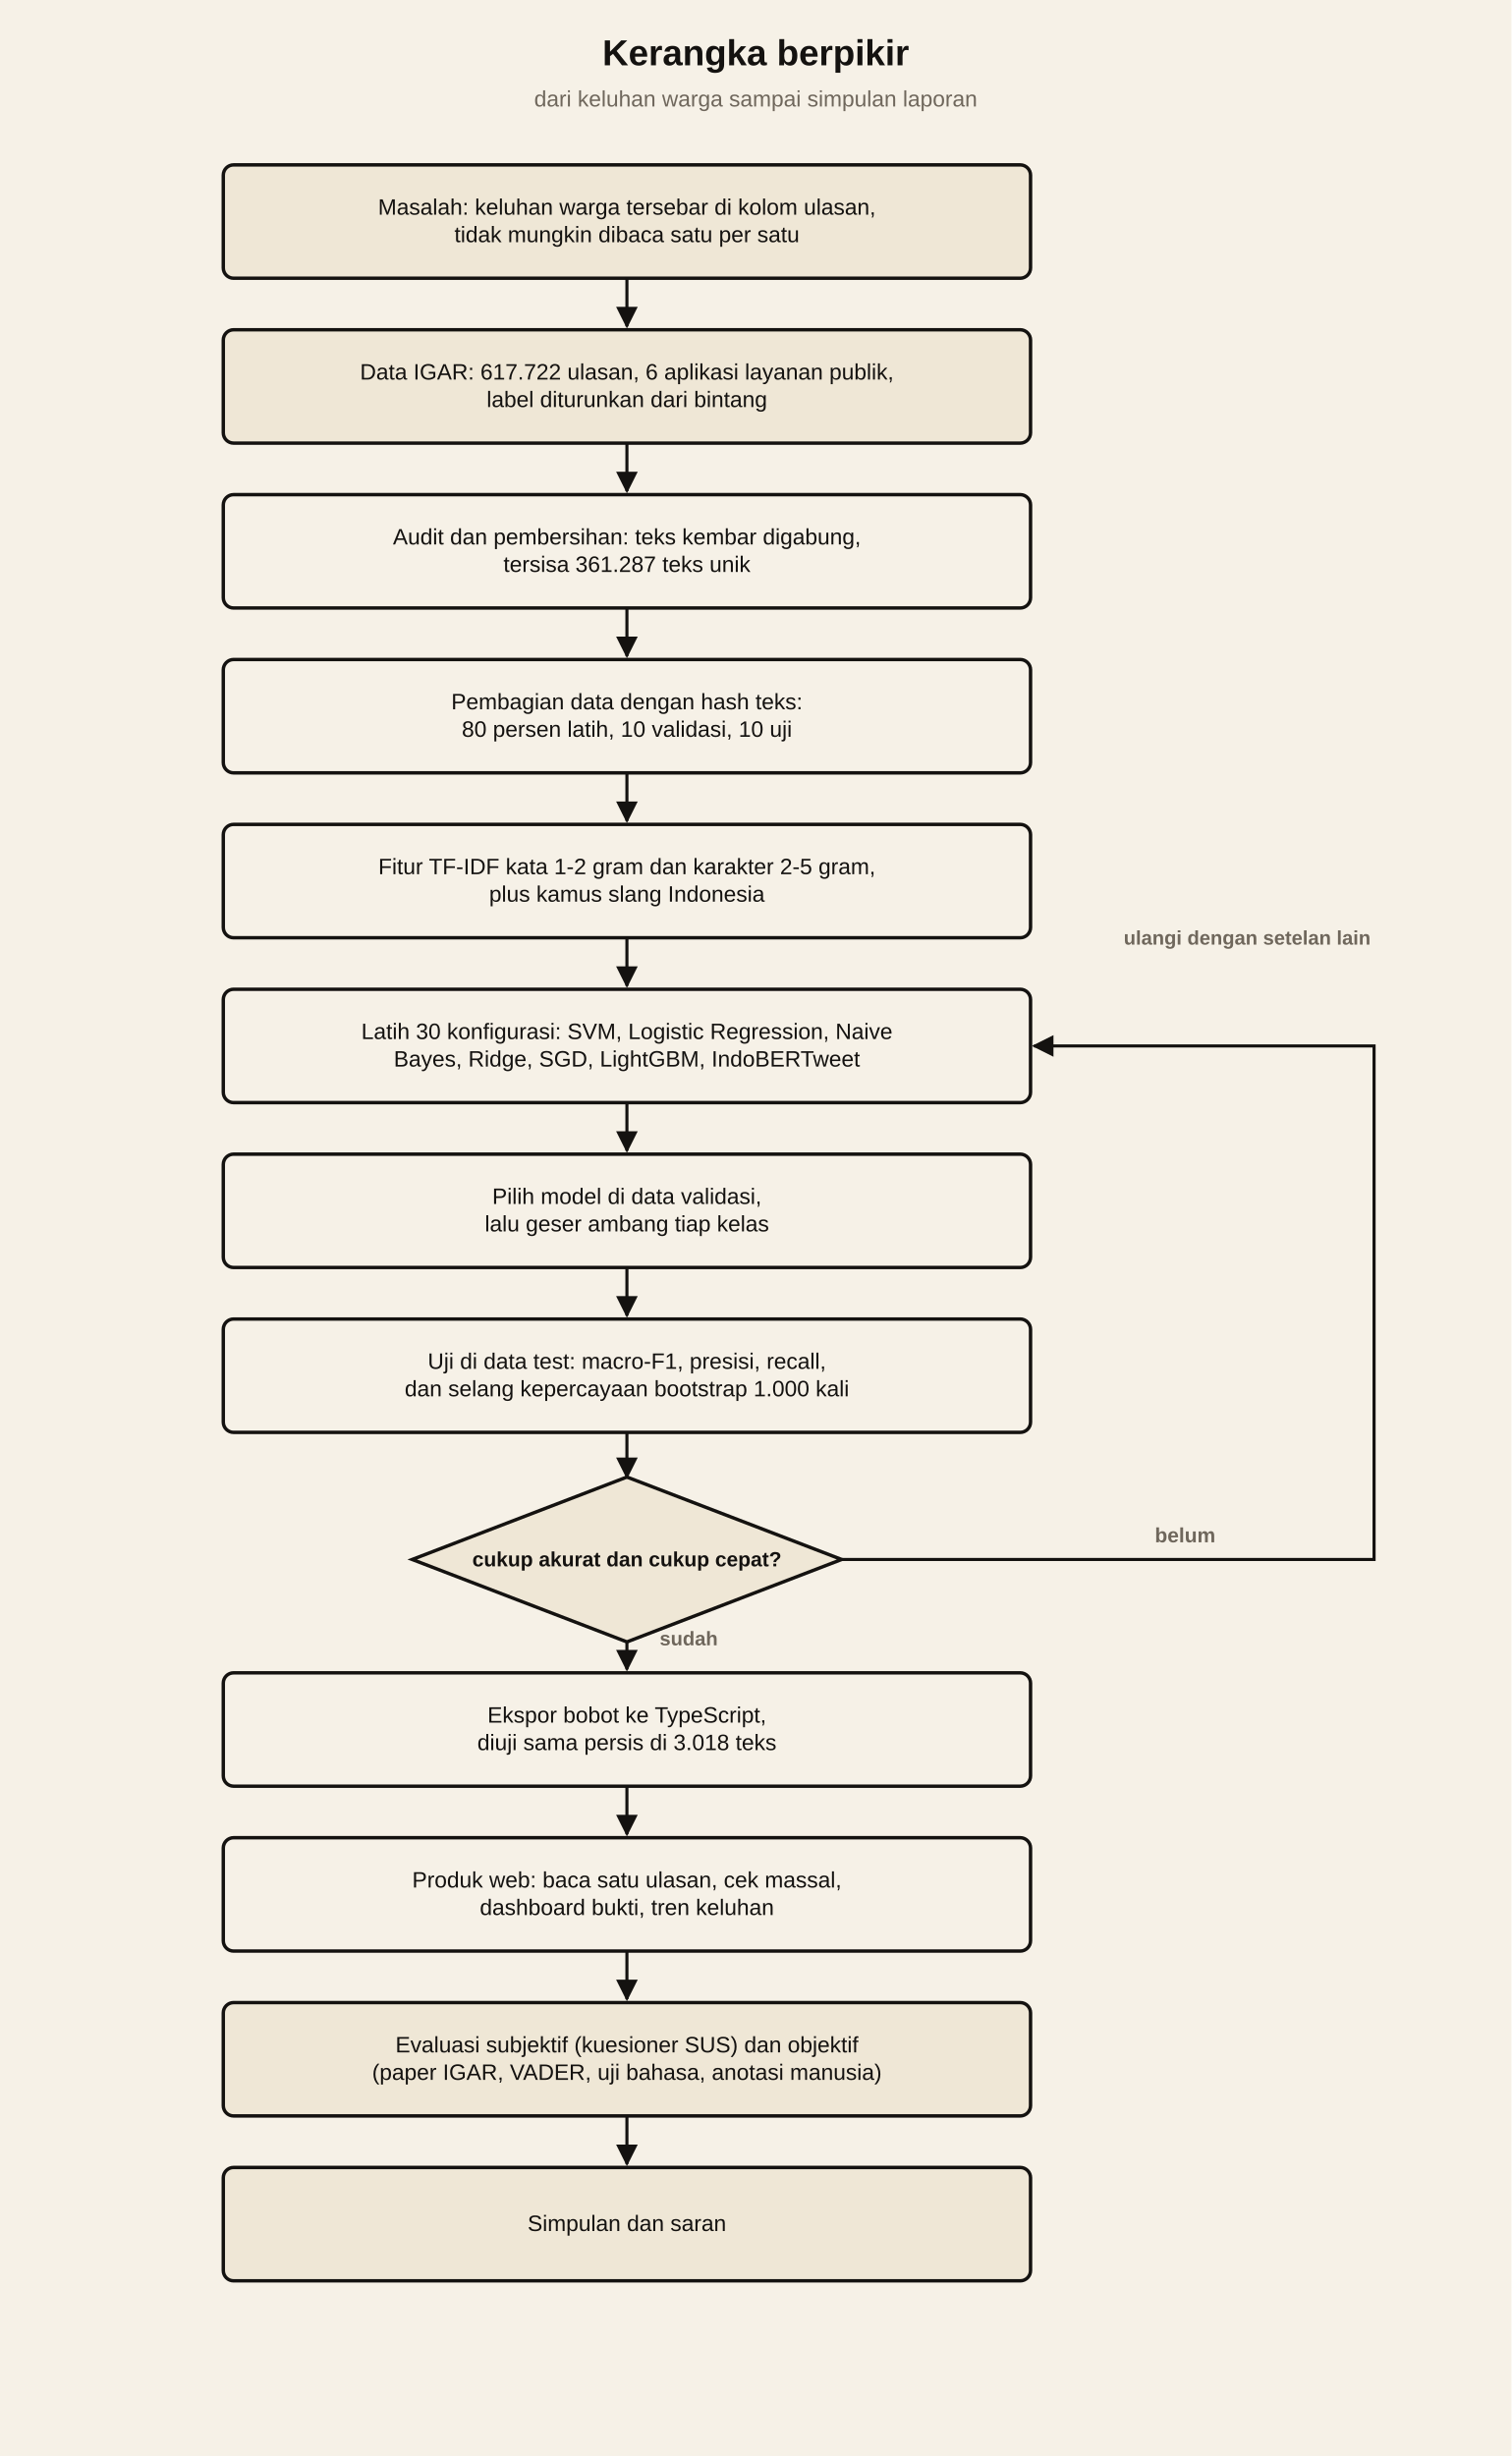
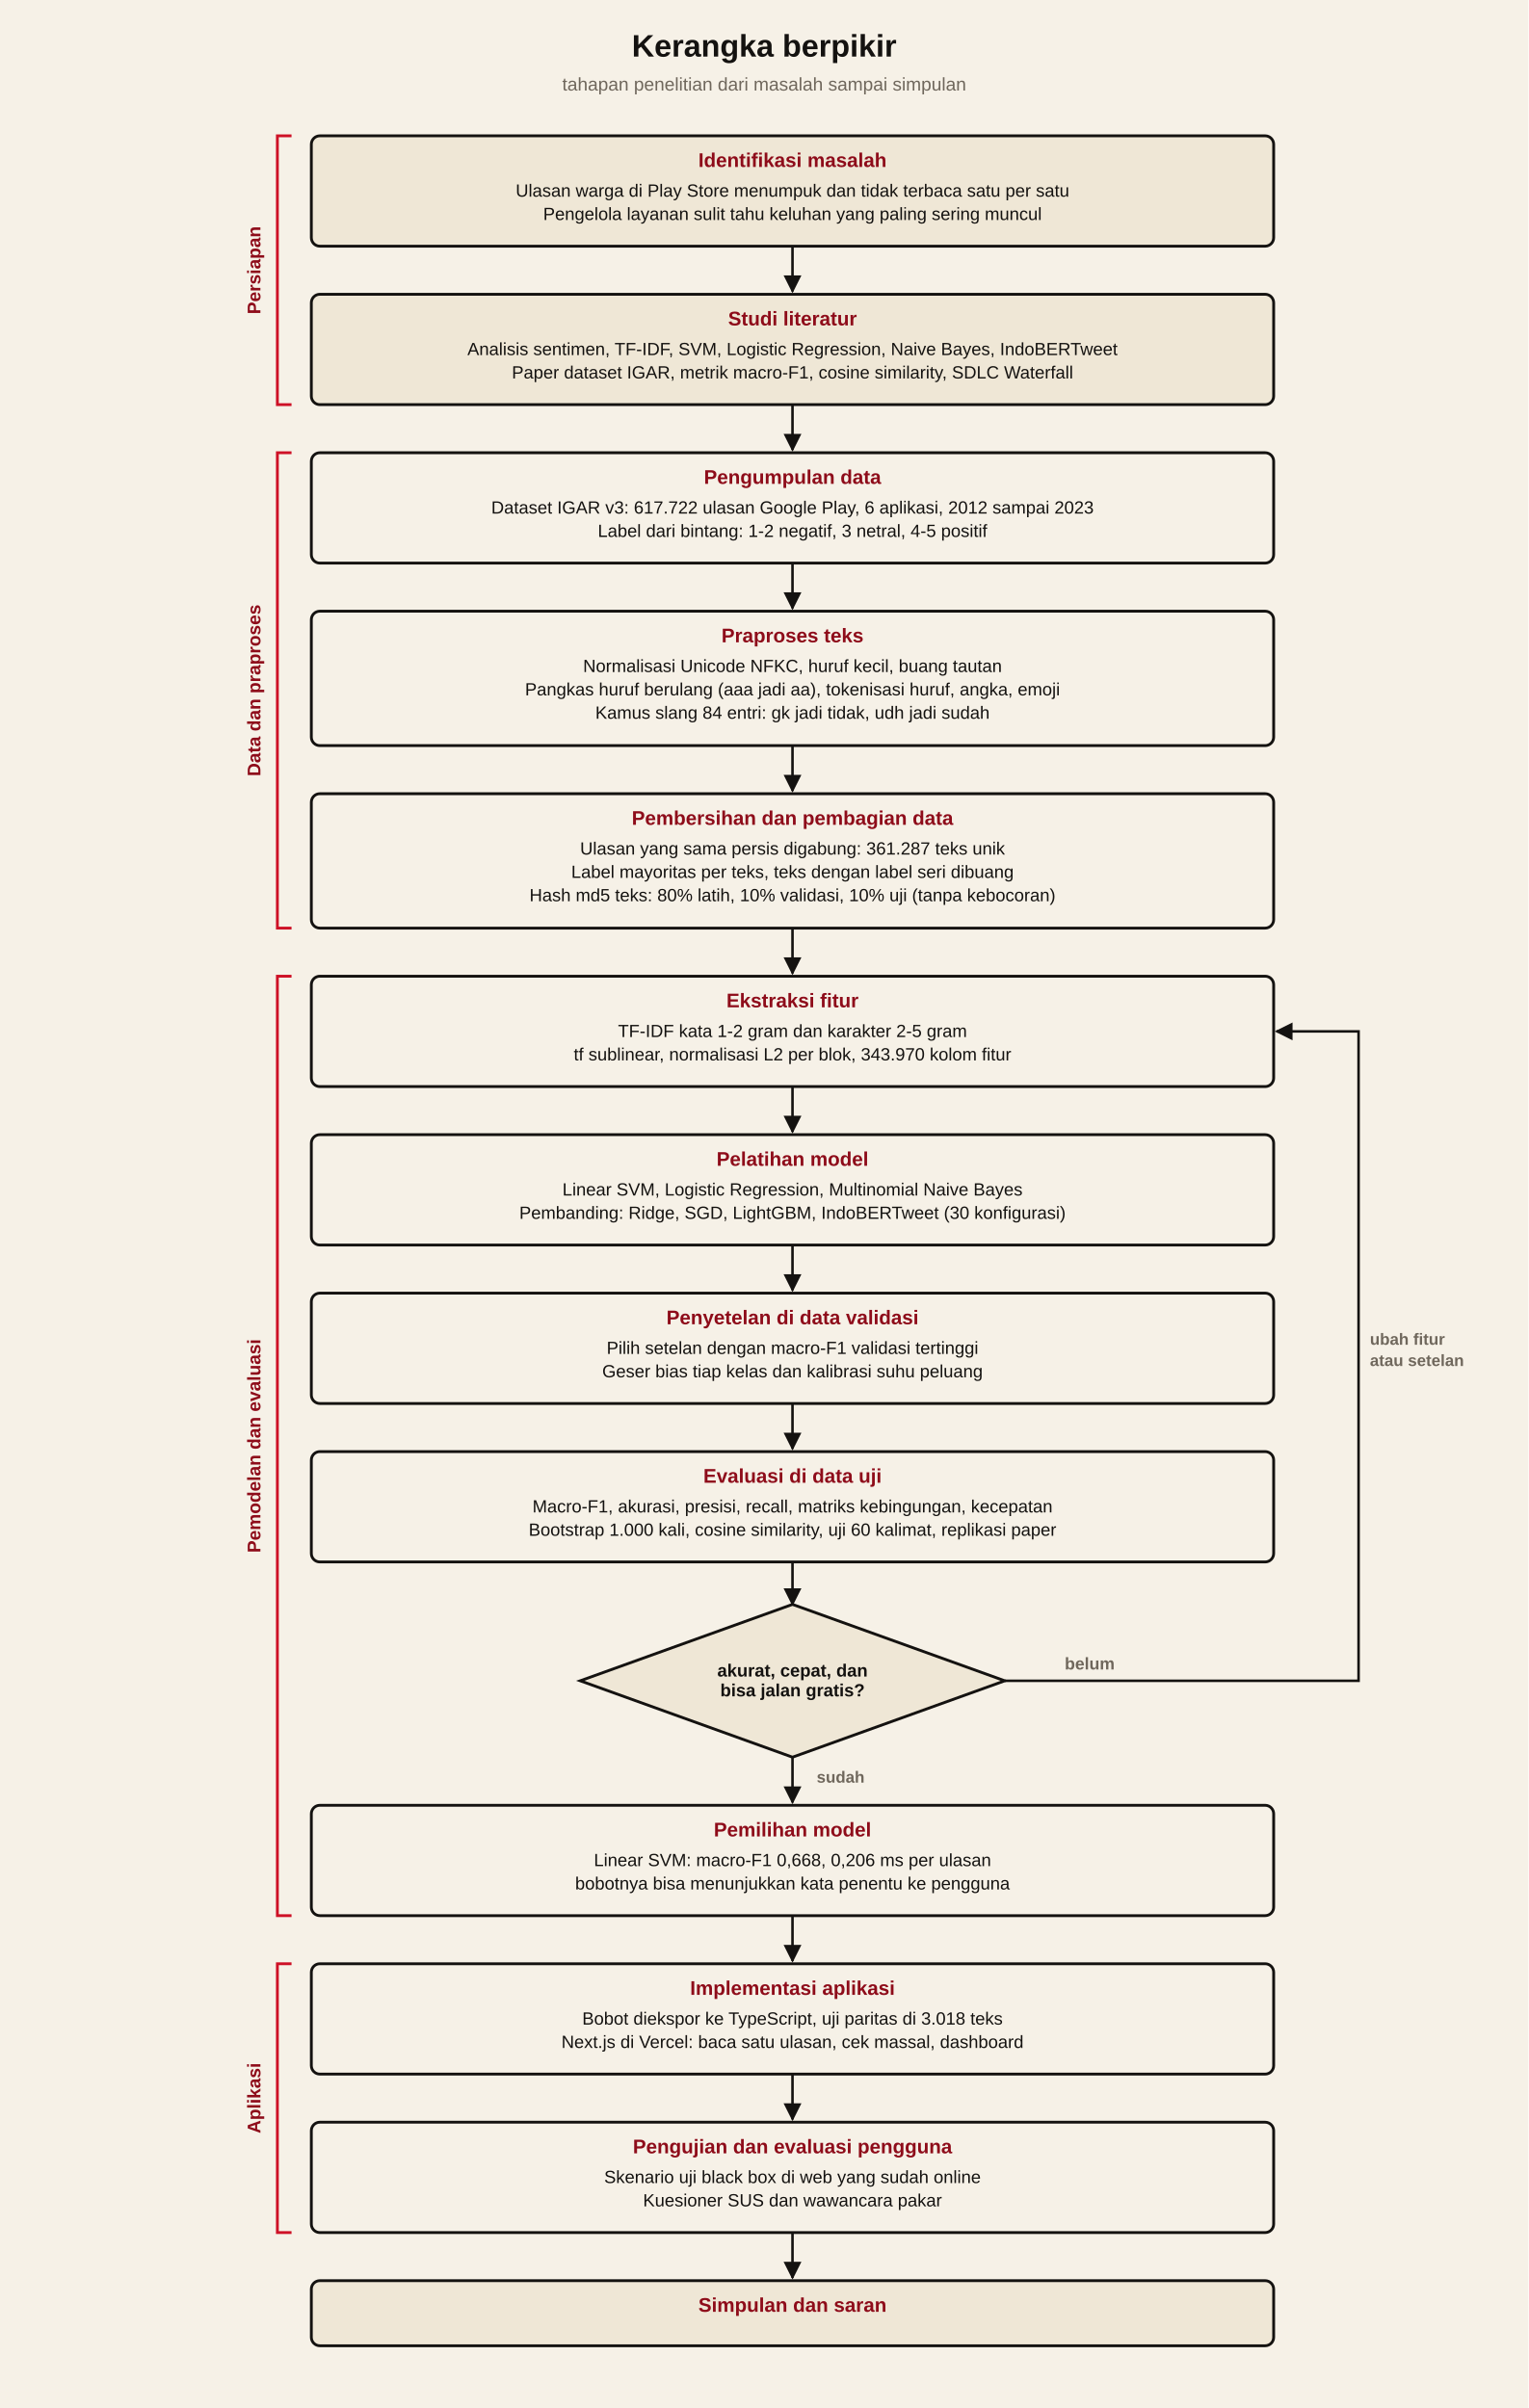
- <svg xmlns="http://www.w3.org/2000/svg" viewBox="0 0 880 1430" width="880" height="1430" role="img" aria-label="Kerangka berpikir Suara Rakyat">
+ <svg xmlns="http://www.w3.org/2000/svg" viewBox="0 0 1080 1702" width="1080" height="1702" role="img" aria-label="Kerangka berpikir Suara Rakyat">
  <defs>
    <marker id="panah" viewBox="0 0 10 10" refX="9" refY="5" markerWidth="7" markerHeight="7" orient="auto-start-reverse">
      <path d="M0,0L10,5L0,10Z" fill="#141210" />
    </marker>
    <marker id="panah-garis" viewBox="0 0 10 10" refX="9" refY="5" markerWidth="8" markerHeight="8" orient="auto-start-reverse">
      <path d="M0,0L10,5L0,10" fill="none" stroke="#141210" stroke-width="1.6" />
    </marker>
+     <marker id="segitiga" viewBox="0 0 12 12" refX="11" refY="6" markerWidth="11" markerHeight="11" orient="auto-start-reverse">
+       <path d="M0,0L12,6L0,12Z" fill="#f6f1e7" stroke="#141210" stroke-width="1.4" />
+     </marker>
  </defs>
-   <rect width="880" height="1430" fill="#f6f1e7" />
-   <text x="440.0" y="38.0" text-anchor="middle" font-family="Plus Jakarta Sans, Segoe UI, Arial, sans-serif" font-size="21" font-weight="800" fill="#141210">Kerangka berpikir</text>
-   <text x="440.0" y="62.0" text-anchor="middle" font-family="Plus Jakarta Sans, Segoe UI, Arial, sans-serif" font-size="13" font-weight="500" fill="#6f675c">dari keluhan warga sampai simpulan laporan</text>
-   <rect x="130.0" y="96.0" width="470.0" height="66.0" rx="6" fill="#efe7d6" stroke="#141210" stroke-width="2" />
-   <text x="365.0" y="125.0" text-anchor="middle" font-family="Plus Jakarta Sans, Segoe UI, Arial, sans-serif" font-size="13" font-weight="500" fill="#141210">Masalah: keluhan warga tersebar di kolom ulasan,</text>
-   <text x="365.0" y="141.0" text-anchor="middle" font-family="Plus Jakarta Sans, Segoe UI, Arial, sans-serif" font-size="13" font-weight="500" fill="#141210">tidak mungkin dibaca satu per satu</text>
-   <path d="M365.0,162.0L365.0,190.0" stroke="#141210" stroke-width="1.8" fill="none" marker-end="url(#panah)" />
-   <rect x="130.0" y="192.0" width="470.0" height="66.0" rx="6" fill="#efe7d6" stroke="#141210" stroke-width="2" />
-   <text x="365.0" y="221.0" text-anchor="middle" font-family="Plus Jakarta Sans, Segoe UI, Arial, sans-serif" font-size="13" font-weight="500" fill="#141210">Data IGAR: 617.722 ulasan, 6 aplikasi layanan publik,</text>
-   <text x="365.0" y="237.0" text-anchor="middle" font-family="Plus Jakarta Sans, Segoe UI, Arial, sans-serif" font-size="13" font-weight="500" fill="#141210">label diturunkan dari bintang</text>
-   <path d="M365.0,258.0L365.0,286.0" stroke="#141210" stroke-width="1.8" fill="none" marker-end="url(#panah)" />
-   <rect x="130.0" y="288.0" width="470.0" height="66.0" rx="6" fill="#f6f1e7" stroke="#141210" stroke-width="2" />
-   <text x="365.0" y="317.0" text-anchor="middle" font-family="Plus Jakarta Sans, Segoe UI, Arial, sans-serif" font-size="13" font-weight="500" fill="#141210">Audit dan pembersihan: teks kembar digabung,</text>
-   <text x="365.0" y="333.0" text-anchor="middle" font-family="Plus Jakarta Sans, Segoe UI, Arial, sans-serif" font-size="13" font-weight="500" fill="#141210">tersisa 361.287 teks unik</text>
-   <path d="M365.0,354.0L365.0,382.0" stroke="#141210" stroke-width="1.8" fill="none" marker-end="url(#panah)" />
-   <rect x="130.0" y="384.0" width="470.0" height="66.0" rx="6" fill="#f6f1e7" stroke="#141210" stroke-width="2" />
-   <text x="365.0" y="413.0" text-anchor="middle" font-family="Plus Jakarta Sans, Segoe UI, Arial, sans-serif" font-size="13" font-weight="500" fill="#141210">Pembagian data dengan hash teks:</text>
-   <text x="365.0" y="429.0" text-anchor="middle" font-family="Plus Jakarta Sans, Segoe UI, Arial, sans-serif" font-size="13" font-weight="500" fill="#141210">80 persen latih, 10 validasi, 10 uji</text>
-   <path d="M365.0,450.0L365.0,478.0" stroke="#141210" stroke-width="1.8" fill="none" marker-end="url(#panah)" />
-   <rect x="130.0" y="480.0" width="470.0" height="66.0" rx="6" fill="#f6f1e7" stroke="#141210" stroke-width="2" />
-   <text x="365.0" y="509.0" text-anchor="middle" font-family="Plus Jakarta Sans, Segoe UI, Arial, sans-serif" font-size="13" font-weight="500" fill="#141210">Fitur TF-IDF kata 1-2 gram dan karakter 2-5 gram,</text>
-   <text x="365.0" y="525.0" text-anchor="middle" font-family="Plus Jakarta Sans, Segoe UI, Arial, sans-serif" font-size="13" font-weight="500" fill="#141210">plus kamus slang Indonesia</text>
-   <path d="M365.0,546.0L365.0,574.0" stroke="#141210" stroke-width="1.8" fill="none" marker-end="url(#panah)" />
-   <rect x="130.0" y="576.0" width="470.0" height="66.0" rx="6" fill="#f6f1e7" stroke="#141210" stroke-width="2" />
-   <text x="365.0" y="605.0" text-anchor="middle" font-family="Plus Jakarta Sans, Segoe UI, Arial, sans-serif" font-size="13" font-weight="500" fill="#141210">Latih 30 konfigurasi: SVM, Logistic Regression, Naive</text>
-   <text x="365.0" y="621.0" text-anchor="middle" font-family="Plus Jakarta Sans, Segoe UI, Arial, sans-serif" font-size="13" font-weight="500" fill="#141210">Bayes, Ridge, SGD, LightGBM, IndoBERTweet</text>
-   <path d="M365.0,642.0L365.0,670.0" stroke="#141210" stroke-width="1.8" fill="none" marker-end="url(#panah)" />
-   <rect x="130.0" y="672.0" width="470.0" height="66.0" rx="6" fill="#f6f1e7" stroke="#141210" stroke-width="2" />
-   <text x="365.0" y="701.0" text-anchor="middle" font-family="Plus Jakarta Sans, Segoe UI, Arial, sans-serif" font-size="13" font-weight="500" fill="#141210">Pilih model di data validasi,</text>
-   <text x="365.0" y="717.0" text-anchor="middle" font-family="Plus Jakarta Sans, Segoe UI, Arial, sans-serif" font-size="13" font-weight="500" fill="#141210">lalu geser ambang tiap kelas</text>
-   <path d="M365.0,738.0L365.0,766.0" stroke="#141210" stroke-width="1.8" fill="none" marker-end="url(#panah)" />
-   <rect x="130.0" y="768.0" width="470.0" height="66.0" rx="6" fill="#f6f1e7" stroke="#141210" stroke-width="2" />
-   <text x="365.0" y="797.0" text-anchor="middle" font-family="Plus Jakarta Sans, Segoe UI, Arial, sans-serif" font-size="13" font-weight="500" fill="#141210">Uji di data test: macro-F1, presisi, recall,</text>
-   <text x="365.0" y="813.0" text-anchor="middle" font-family="Plus Jakarta Sans, Segoe UI, Arial, sans-serif" font-size="13" font-weight="500" fill="#141210">dan selang kepercayaan bootstrap 1.000 kali</text>
-   <path d="M365.0,860.0L490.0,908L365.0,956.0L240.0,908Z" fill="#efe7d6" stroke="#141210" stroke-width="2" />
-   <text x="365.0" y="912.0" text-anchor="middle" font-family="Plus Jakarta Sans, Segoe UI, Arial, sans-serif" font-size="12" font-weight="600" fill="#141210">cukup akurat dan cukup cepat?</text>
-   <path d="M365.0,834.0L365.0,860.0" stroke="#141210" stroke-width="1.8" fill="none" marker-end="url(#panah)" />
-   <path d="M490.0,908.0L800.0,908.0L800.0,609.0L602.0,609.0" stroke="#141210" stroke-width="1.8" fill="none" marker-end="url(#panah)" />
-   <text x="690.0" y="898.0" text-anchor="middle" font-family="Plus Jakarta Sans, Segoe UI, Arial, sans-serif" font-size="12" font-weight="700" fill="#6f675c">belum</text>
-   <text x="798.0" y="550.0" text-anchor="end" font-family="Plus Jakarta Sans, Segoe UI, Arial, sans-serif" font-size="11.5" font-weight="600" fill="#6f675c">ulangi dengan setelan lain</text>
-   <rect x="130.0" y="974.0" width="470.0" height="66.0" rx="6" fill="#f6f1e7" stroke="#141210" stroke-width="2" />
-   <text x="365.0" y="1003.0" text-anchor="middle" font-family="Plus Jakarta Sans, Segoe UI, Arial, sans-serif" font-size="13" font-weight="500" fill="#141210">Ekspor bobot ke TypeScript,</text>
-   <text x="365.0" y="1019.0" text-anchor="middle" font-family="Plus Jakarta Sans, Segoe UI, Arial, sans-serif" font-size="13" font-weight="500" fill="#141210">diuji sama persis di 3.018 teks</text>
-   <path d="M365.0,1040.0L365.0,1068.0" stroke="#141210" stroke-width="1.8" fill="none" marker-end="url(#panah)" />
-   <rect x="130.0" y="1070.0" width="470.0" height="66.0" rx="6" fill="#f6f1e7" stroke="#141210" stroke-width="2" />
-   <text x="365.0" y="1099.0" text-anchor="middle" font-family="Plus Jakarta Sans, Segoe UI, Arial, sans-serif" font-size="13" font-weight="500" fill="#141210">Produk web: baca satu ulasan, cek massal,</text>
-   <text x="365.0" y="1115.0" text-anchor="middle" font-family="Plus Jakarta Sans, Segoe UI, Arial, sans-serif" font-size="13" font-weight="500" fill="#141210">dashboard bukti, tren keluhan</text>
-   <path d="M365.0,1136.0L365.0,1164.0" stroke="#141210" stroke-width="1.8" fill="none" marker-end="url(#panah)" />
-   <rect x="130.0" y="1166.0" width="470.0" height="66.0" rx="6" fill="#efe7d6" stroke="#141210" stroke-width="2" />
-   <text x="365.0" y="1195.0" text-anchor="middle" font-family="Plus Jakarta Sans, Segoe UI, Arial, sans-serif" font-size="13" font-weight="500" fill="#141210">Evaluasi subjektif (kuesioner SUS) dan objektif</text>
-   <text x="365.0" y="1211.0" text-anchor="middle" font-family="Plus Jakarta Sans, Segoe UI, Arial, sans-serif" font-size="13" font-weight="500" fill="#141210">(paper IGAR, VADER, uji bahasa, anotasi manusia)</text>
-   <path d="M365.0,1232.0L365.0,1260.0" stroke="#141210" stroke-width="1.8" fill="none" marker-end="url(#panah)" />
-   <rect x="130.0" y="1262.0" width="470.0" height="66.0" rx="6" fill="#efe7d6" stroke="#141210" stroke-width="2" />
-   <text x="365.0" y="1299.0" text-anchor="middle" font-family="Plus Jakarta Sans, Segoe UI, Arial, sans-serif" font-size="13" font-weight="500" fill="#141210">Simpulan dan saran</text>
-   <path d="M365.0,956.0L365.0,972.0" stroke="#141210" stroke-width="1.8" fill="none" marker-end="url(#panah)" />
-   <text x="401.0" y="958.0" text-anchor="middle" font-family="Plus Jakarta Sans, Segoe UI, Arial, sans-serif" font-size="11.5" font-weight="600" fill="#6f675c">sudah</text>
+   <rect width="1080" height="1702" fill="#f6f1e7" />
+   <text x="540.0" y="40.0" text-anchor="middle" font-family="Plus Jakarta Sans, Segoe UI, Arial, sans-serif" font-size="22" font-weight="800" fill="#141210" xml:space="preserve">Kerangka berpikir</text>
+   <text x="540.0" y="64.0" text-anchor="middle" font-family="Plus Jakarta Sans, Segoe UI, Arial, sans-serif" font-size="13" font-weight="500" fill="#6f675c" xml:space="preserve">tahapan penelitian dari masalah sampai simpulan</text>
+   <rect x="220.0" y="96.0" width="680.0" height="78.0" rx="6" fill="#efe7d6" stroke="#141210" stroke-width="2" />
+   <text x="560.0" y="118.0" text-anchor="middle" font-family="Plus Jakarta Sans, Segoe UI, Arial, sans-serif" font-size="14.0" font-weight="700" fill="#8e0c1a" xml:space="preserve">Identifikasi masalah</text>
+   <text x="560.0" y="139.0" text-anchor="middle" font-family="Plus Jakarta Sans, Segoe UI, Arial, sans-serif" font-size="12.5" font-weight="400" fill="#141210" xml:space="preserve">Ulasan warga di Play Store menumpuk dan tidak terbaca satu per satu</text>
+   <text x="560.0" y="155.5" text-anchor="middle" font-family="Plus Jakarta Sans, Segoe UI, Arial, sans-serif" font-size="12.5" font-weight="400" fill="#141210" xml:space="preserve">Pengelola layanan sulit tahu keluhan yang paling sering muncul</text>
+   <path d="M560.0,174.0L560.0,206.0" stroke="#141210" stroke-width="1.8" fill="none" marker-end="url(#panah)" />
+   <rect x="220.0" y="208.0" width="680.0" height="78.0" rx="6" fill="#efe7d6" stroke="#141210" stroke-width="2" />
+   <text x="560.0" y="230.0" text-anchor="middle" font-family="Plus Jakarta Sans, Segoe UI, Arial, sans-serif" font-size="14.0" font-weight="700" fill="#8e0c1a" xml:space="preserve">Studi literatur</text>
+   <text x="560.0" y="251.0" text-anchor="middle" font-family="Plus Jakarta Sans, Segoe UI, Arial, sans-serif" font-size="12.5" font-weight="400" fill="#141210" xml:space="preserve">Analisis sentimen, TF-IDF, SVM, Logistic Regression, Naive Bayes, IndoBERTweet</text>
+   <text x="560.0" y="267.5" text-anchor="middle" font-family="Plus Jakarta Sans, Segoe UI, Arial, sans-serif" font-size="12.5" font-weight="400" fill="#141210" xml:space="preserve">Paper dataset IGAR, metrik macro-F1, cosine similarity, SDLC Waterfall</text>
+   <path d="M560.0,286.0L560.0,318.0" stroke="#141210" stroke-width="1.8" fill="none" marker-end="url(#panah)" />
+   <rect x="220.0" y="320.0" width="680.0" height="78.0" rx="6" fill="#f6f1e7" stroke="#141210" stroke-width="2" />
+   <text x="560.0" y="342.0" text-anchor="middle" font-family="Plus Jakarta Sans, Segoe UI, Arial, sans-serif" font-size="14.0" font-weight="700" fill="#8e0c1a" xml:space="preserve">Pengumpulan data</text>
+   <text x="560.0" y="363.0" text-anchor="middle" font-family="Plus Jakarta Sans, Segoe UI, Arial, sans-serif" font-size="12.5" font-weight="400" fill="#141210" xml:space="preserve">Dataset IGAR v3: 617.722 ulasan Google Play, 6 aplikasi, 2012 sampai 2023</text>
+   <text x="560.0" y="379.5" text-anchor="middle" font-family="Plus Jakarta Sans, Segoe UI, Arial, sans-serif" font-size="12.5" font-weight="400" fill="#141210" xml:space="preserve">Label dari bintang: 1-2 negatif, 3 netral, 4-5 positif</text>
+   <path d="M560.0,398.0L560.0,430.0" stroke="#141210" stroke-width="1.8" fill="none" marker-end="url(#panah)" />
+   <rect x="220.0" y="432.0" width="680.0" height="95.0" rx="6" fill="#f6f1e7" stroke="#141210" stroke-width="2" />
+   <text x="560.0" y="454.0" text-anchor="middle" font-family="Plus Jakarta Sans, Segoe UI, Arial, sans-serif" font-size="14.0" font-weight="700" fill="#8e0c1a" xml:space="preserve">Praproses teks</text>
+   <text x="560.0" y="475.0" text-anchor="middle" font-family="Plus Jakarta Sans, Segoe UI, Arial, sans-serif" font-size="12.5" font-weight="400" fill="#141210" xml:space="preserve">Normalisasi Unicode NFKC, huruf kecil, buang tautan</text>
+   <text x="560.0" y="491.5" text-anchor="middle" font-family="Plus Jakarta Sans, Segoe UI, Arial, sans-serif" font-size="12.5" font-weight="400" fill="#141210" xml:space="preserve">Pangkas huruf berulang (aaa jadi aa), tokenisasi huruf, angka, emoji</text>
+   <text x="560.0" y="508.0" text-anchor="middle" font-family="Plus Jakarta Sans, Segoe UI, Arial, sans-serif" font-size="12.5" font-weight="400" fill="#141210" xml:space="preserve">Kamus slang 84 entri: gk jadi tidak, udh jadi sudah</text>
+   <path d="M560.0,527.0L560.0,559.0" stroke="#141210" stroke-width="1.8" fill="none" marker-end="url(#panah)" />
+   <rect x="220.0" y="561.0" width="680.0" height="95.0" rx="6" fill="#f6f1e7" stroke="#141210" stroke-width="2" />
+   <text x="560.0" y="583.0" text-anchor="middle" font-family="Plus Jakarta Sans, Segoe UI, Arial, sans-serif" font-size="14.0" font-weight="700" fill="#8e0c1a" xml:space="preserve">Pembersihan dan pembagian data</text>
+   <text x="560.0" y="604.0" text-anchor="middle" font-family="Plus Jakarta Sans, Segoe UI, Arial, sans-serif" font-size="12.5" font-weight="400" fill="#141210" xml:space="preserve">Ulasan yang sama persis digabung: 361.287 teks unik</text>
+   <text x="560.0" y="620.5" text-anchor="middle" font-family="Plus Jakarta Sans, Segoe UI, Arial, sans-serif" font-size="12.5" font-weight="400" fill="#141210" xml:space="preserve">Label mayoritas per teks, teks dengan label seri dibuang</text>
+   <text x="560.0" y="637.0" text-anchor="middle" font-family="Plus Jakarta Sans, Segoe UI, Arial, sans-serif" font-size="12.5" font-weight="400" fill="#141210" xml:space="preserve">Hash md5 teks: 80% latih, 10% validasi, 10% uji (tanpa kebocoran)</text>
+   <path d="M560.0,656.0L560.0,688.0" stroke="#141210" stroke-width="1.8" fill="none" marker-end="url(#panah)" />
+   <rect x="220.0" y="690.0" width="680.0" height="78.0" rx="6" fill="#f6f1e7" stroke="#141210" stroke-width="2" />
+   <text x="560.0" y="712.0" text-anchor="middle" font-family="Plus Jakarta Sans, Segoe UI, Arial, sans-serif" font-size="14.0" font-weight="700" fill="#8e0c1a" xml:space="preserve">Ekstraksi fitur</text>
+   <text x="560.0" y="733.0" text-anchor="middle" font-family="Plus Jakarta Sans, Segoe UI, Arial, sans-serif" font-size="12.5" font-weight="400" fill="#141210" xml:space="preserve">TF-IDF kata 1-2 gram dan karakter 2-5 gram</text>
+   <text x="560.0" y="749.5" text-anchor="middle" font-family="Plus Jakarta Sans, Segoe UI, Arial, sans-serif" font-size="12.5" font-weight="400" fill="#141210" xml:space="preserve">tf sublinear, normalisasi L2 per blok, 343.970 kolom fitur</text>
+   <path d="M560.0,768.0L560.0,800.0" stroke="#141210" stroke-width="1.8" fill="none" marker-end="url(#panah)" />
+   <rect x="220.0" y="802.0" width="680.0" height="78.0" rx="6" fill="#f6f1e7" stroke="#141210" stroke-width="2" />
+   <text x="560.0" y="824.0" text-anchor="middle" font-family="Plus Jakarta Sans, Segoe UI, Arial, sans-serif" font-size="14.0" font-weight="700" fill="#8e0c1a" xml:space="preserve">Pelatihan model</text>
+   <text x="560.0" y="845.0" text-anchor="middle" font-family="Plus Jakarta Sans, Segoe UI, Arial, sans-serif" font-size="12.5" font-weight="400" fill="#141210" xml:space="preserve">Linear SVM, Logistic Regression, Multinomial Naive Bayes</text>
+   <text x="560.0" y="861.5" text-anchor="middle" font-family="Plus Jakarta Sans, Segoe UI, Arial, sans-serif" font-size="12.5" font-weight="400" fill="#141210" xml:space="preserve">Pembanding: Ridge, SGD, LightGBM, IndoBERTweet (30 konfigurasi)</text>
+   <path d="M560.0,880.0L560.0,912.0" stroke="#141210" stroke-width="1.8" fill="none" marker-end="url(#panah)" />
+   <rect x="220.0" y="914.0" width="680.0" height="78.0" rx="6" fill="#f6f1e7" stroke="#141210" stroke-width="2" />
+   <text x="560.0" y="936.0" text-anchor="middle" font-family="Plus Jakarta Sans, Segoe UI, Arial, sans-serif" font-size="14.0" font-weight="700" fill="#8e0c1a" xml:space="preserve">Penyetelan di data validasi</text>
+   <text x="560.0" y="957.0" text-anchor="middle" font-family="Plus Jakarta Sans, Segoe UI, Arial, sans-serif" font-size="12.5" font-weight="400" fill="#141210" xml:space="preserve">Pilih setelan dengan macro-F1 validasi tertinggi</text>
+   <text x="560.0" y="973.5" text-anchor="middle" font-family="Plus Jakarta Sans, Segoe UI, Arial, sans-serif" font-size="12.5" font-weight="400" fill="#141210" xml:space="preserve">Geser bias tiap kelas dan kalibrasi suhu peluang</text>
+   <path d="M560.0,992.0L560.0,1024.0" stroke="#141210" stroke-width="1.8" fill="none" marker-end="url(#panah)" />
+   <rect x="220.0" y="1026.0" width="680.0" height="78.0" rx="6" fill="#f6f1e7" stroke="#141210" stroke-width="2" />
+   <text x="560.0" y="1048.0" text-anchor="middle" font-family="Plus Jakarta Sans, Segoe UI, Arial, sans-serif" font-size="14.0" font-weight="700" fill="#8e0c1a" xml:space="preserve">Evaluasi di data uji</text>
+   <text x="560.0" y="1069.0" text-anchor="middle" font-family="Plus Jakarta Sans, Segoe UI, Arial, sans-serif" font-size="12.5" font-weight="400" fill="#141210" xml:space="preserve">Macro-F1, akurasi, presisi, recall, matriks kebingungan, kecepatan</text>
+   <text x="560.0" y="1085.5" text-anchor="middle" font-family="Plus Jakarta Sans, Segoe UI, Arial, sans-serif" font-size="12.5" font-weight="400" fill="#141210" xml:space="preserve">Bootstrap 1.000 kali, cosine similarity, uji 60 kalimat, replikasi paper</text>
+   <path d="M560.0,1104.0L560.0,1134.0" stroke="#141210" stroke-width="1.8" fill="none" marker-end="url(#panah)" />
+   <path d="M560.0,1134.0L710.0,1188L560.0,1242.0L410.0,1188Z" fill="#efe7d6" stroke="#141210" stroke-width="2" />
+   <text x="560.0" y="1185.0" text-anchor="middle" font-family="Plus Jakarta Sans, Segoe UI, Arial, sans-serif" font-size="12.5" font-weight="600" fill="#141210" xml:space="preserve">akurat, cepat, dan</text>
+   <text x="560.0" y="1199.0" text-anchor="middle" font-family="Plus Jakarta Sans, Segoe UI, Arial, sans-serif" font-size="12.5" font-weight="600" fill="#141210" xml:space="preserve">bisa jalan gratis?</text>
+   <path d="M710.0,1188.0L960.0,1188.0L960.0,729.0L902.0,729.0" stroke="#141210" stroke-width="1.8" fill="none" marker-end="url(#panah)" />
+   <text x="770.0" y="1180.0" text-anchor="middle" font-family="Plus Jakarta Sans, Segoe UI, Arial, sans-serif" font-size="12" font-weight="700" fill="#6f675c" xml:space="preserve">belum</text>
+   <text x="968.0" y="950.5" text-anchor="start" font-family="Plus Jakarta Sans, Segoe UI, Arial, sans-serif" font-size="11.5" font-weight="600" fill="#6f675c" xml:space="preserve">ubah fitur</text>
+   <text x="968.0" y="965.5" text-anchor="start" font-family="Plus Jakarta Sans, Segoe UI, Arial, sans-serif" font-size="11.5" font-weight="600" fill="#6f675c" xml:space="preserve">atau setelan</text>
+   <path d="M560.0,1242.0L560.0,1274.0" stroke="#141210" stroke-width="1.8" fill="none" marker-end="url(#panah)" />
+   <text x="594.0" y="1260.0" text-anchor="middle" font-family="Plus Jakarta Sans, Segoe UI, Arial, sans-serif" font-size="11.5" font-weight="600" fill="#6f675c" xml:space="preserve">sudah</text>
+   <rect x="220.0" y="1276.0" width="680.0" height="78.0" rx="6" fill="#f6f1e7" stroke="#141210" stroke-width="2" />
+   <text x="560.0" y="1298.0" text-anchor="middle" font-family="Plus Jakarta Sans, Segoe UI, Arial, sans-serif" font-size="14.0" font-weight="700" fill="#8e0c1a" xml:space="preserve">Pemilihan model</text>
+   <text x="560.0" y="1319.0" text-anchor="middle" font-family="Plus Jakarta Sans, Segoe UI, Arial, sans-serif" font-size="12.5" font-weight="400" fill="#141210" xml:space="preserve">Linear SVM: macro-F1 0,668, 0,206 ms per ulasan</text>
+   <text x="560.0" y="1335.5" text-anchor="middle" font-family="Plus Jakarta Sans, Segoe UI, Arial, sans-serif" font-size="12.5" font-weight="400" fill="#141210" xml:space="preserve">bobotnya bisa menunjukkan kata penentu ke pengguna</text>
+   <path d="M560.0,1354.0L560.0,1386.0" stroke="#141210" stroke-width="1.8" fill="none" marker-end="url(#panah)" />
+   <rect x="220.0" y="1388.0" width="680.0" height="78.0" rx="6" fill="#f6f1e7" stroke="#141210" stroke-width="2" />
+   <text x="560.0" y="1410.0" text-anchor="middle" font-family="Plus Jakarta Sans, Segoe UI, Arial, sans-serif" font-size="14.0" font-weight="700" fill="#8e0c1a" xml:space="preserve">Implementasi aplikasi</text>
+   <text x="560.0" y="1431.0" text-anchor="middle" font-family="Plus Jakarta Sans, Segoe UI, Arial, sans-serif" font-size="12.5" font-weight="400" fill="#141210" xml:space="preserve">Bobot diekspor ke TypeScript, uji paritas di 3.018 teks</text>
+   <text x="560.0" y="1447.5" text-anchor="middle" font-family="Plus Jakarta Sans, Segoe UI, Arial, sans-serif" font-size="12.5" font-weight="400" fill="#141210" xml:space="preserve">Next.js di Vercel: baca satu ulasan, cek massal, dashboard</text>
+   <path d="M560.0,1466.0L560.0,1498.0" stroke="#141210" stroke-width="1.8" fill="none" marker-end="url(#panah)" />
+   <rect x="220.0" y="1500.0" width="680.0" height="78.0" rx="6" fill="#f6f1e7" stroke="#141210" stroke-width="2" />
+   <text x="560.0" y="1522.0" text-anchor="middle" font-family="Plus Jakarta Sans, Segoe UI, Arial, sans-serif" font-size="14.0" font-weight="700" fill="#8e0c1a" xml:space="preserve">Pengujian dan evaluasi pengguna</text>
+   <text x="560.0" y="1543.0" text-anchor="middle" font-family="Plus Jakarta Sans, Segoe UI, Arial, sans-serif" font-size="12.5" font-weight="400" fill="#141210" xml:space="preserve">Skenario uji black box di web yang sudah online</text>
+   <text x="560.0" y="1559.5" text-anchor="middle" font-family="Plus Jakarta Sans, Segoe UI, Arial, sans-serif" font-size="12.5" font-weight="400" fill="#141210" xml:space="preserve">Kuesioner SUS dan wawancara pakar</text>
+   <path d="M560.0,1578.0L560.0,1610.0" stroke="#141210" stroke-width="1.8" fill="none" marker-end="url(#panah)" />
+   <rect x="220.0" y="1612.0" width="680.0" height="46.0" rx="6" fill="#efe7d6" stroke="#141210" stroke-width="2" />
+   <text x="560.0" y="1634.0" text-anchor="middle" font-family="Plus Jakarta Sans, Segoe UI, Arial, sans-serif" font-size="14.0" font-weight="700" fill="#8e0c1a" xml:space="preserve">Simpulan dan saran</text>
+   <path d="M206,96H196V286H206" stroke="#ce1126" stroke-width="2" fill="none" />
+   <text x="184" y="191.0" transform="rotate(-90 184 191.0)" text-anchor="middle" font-family="Plus Jakarta Sans, Segoe UI, Arial, sans-serif" font-size="13" font-weight="700" fill="#8e0c1a">Persiapan</text>
+   <path d="M206,320H196V656H206" stroke="#ce1126" stroke-width="2" fill="none" />
+   <text x="184" y="488.0" transform="rotate(-90 184 488.0)" text-anchor="middle" font-family="Plus Jakarta Sans, Segoe UI, Arial, sans-serif" font-size="13" font-weight="700" fill="#8e0c1a">Data dan praproses</text>
+   <path d="M206,690H196V1354H206" stroke="#ce1126" stroke-width="2" fill="none" />
+   <text x="184" y="1022.0" transform="rotate(-90 184 1022.0)" text-anchor="middle" font-family="Plus Jakarta Sans, Segoe UI, Arial, sans-serif" font-size="13" font-weight="700" fill="#8e0c1a">Pemodelan dan evaluasi</text>
+   <path d="M206,1388H196V1578H206" stroke="#ce1126" stroke-width="2" fill="none" />
+   <text x="184" y="1483.0" transform="rotate(-90 184 1483.0)" text-anchor="middle" font-family="Plus Jakarta Sans, Segoe UI, Arial, sans-serif" font-size="13" font-weight="700" fill="#8e0c1a">Aplikasi</text>
</svg>
